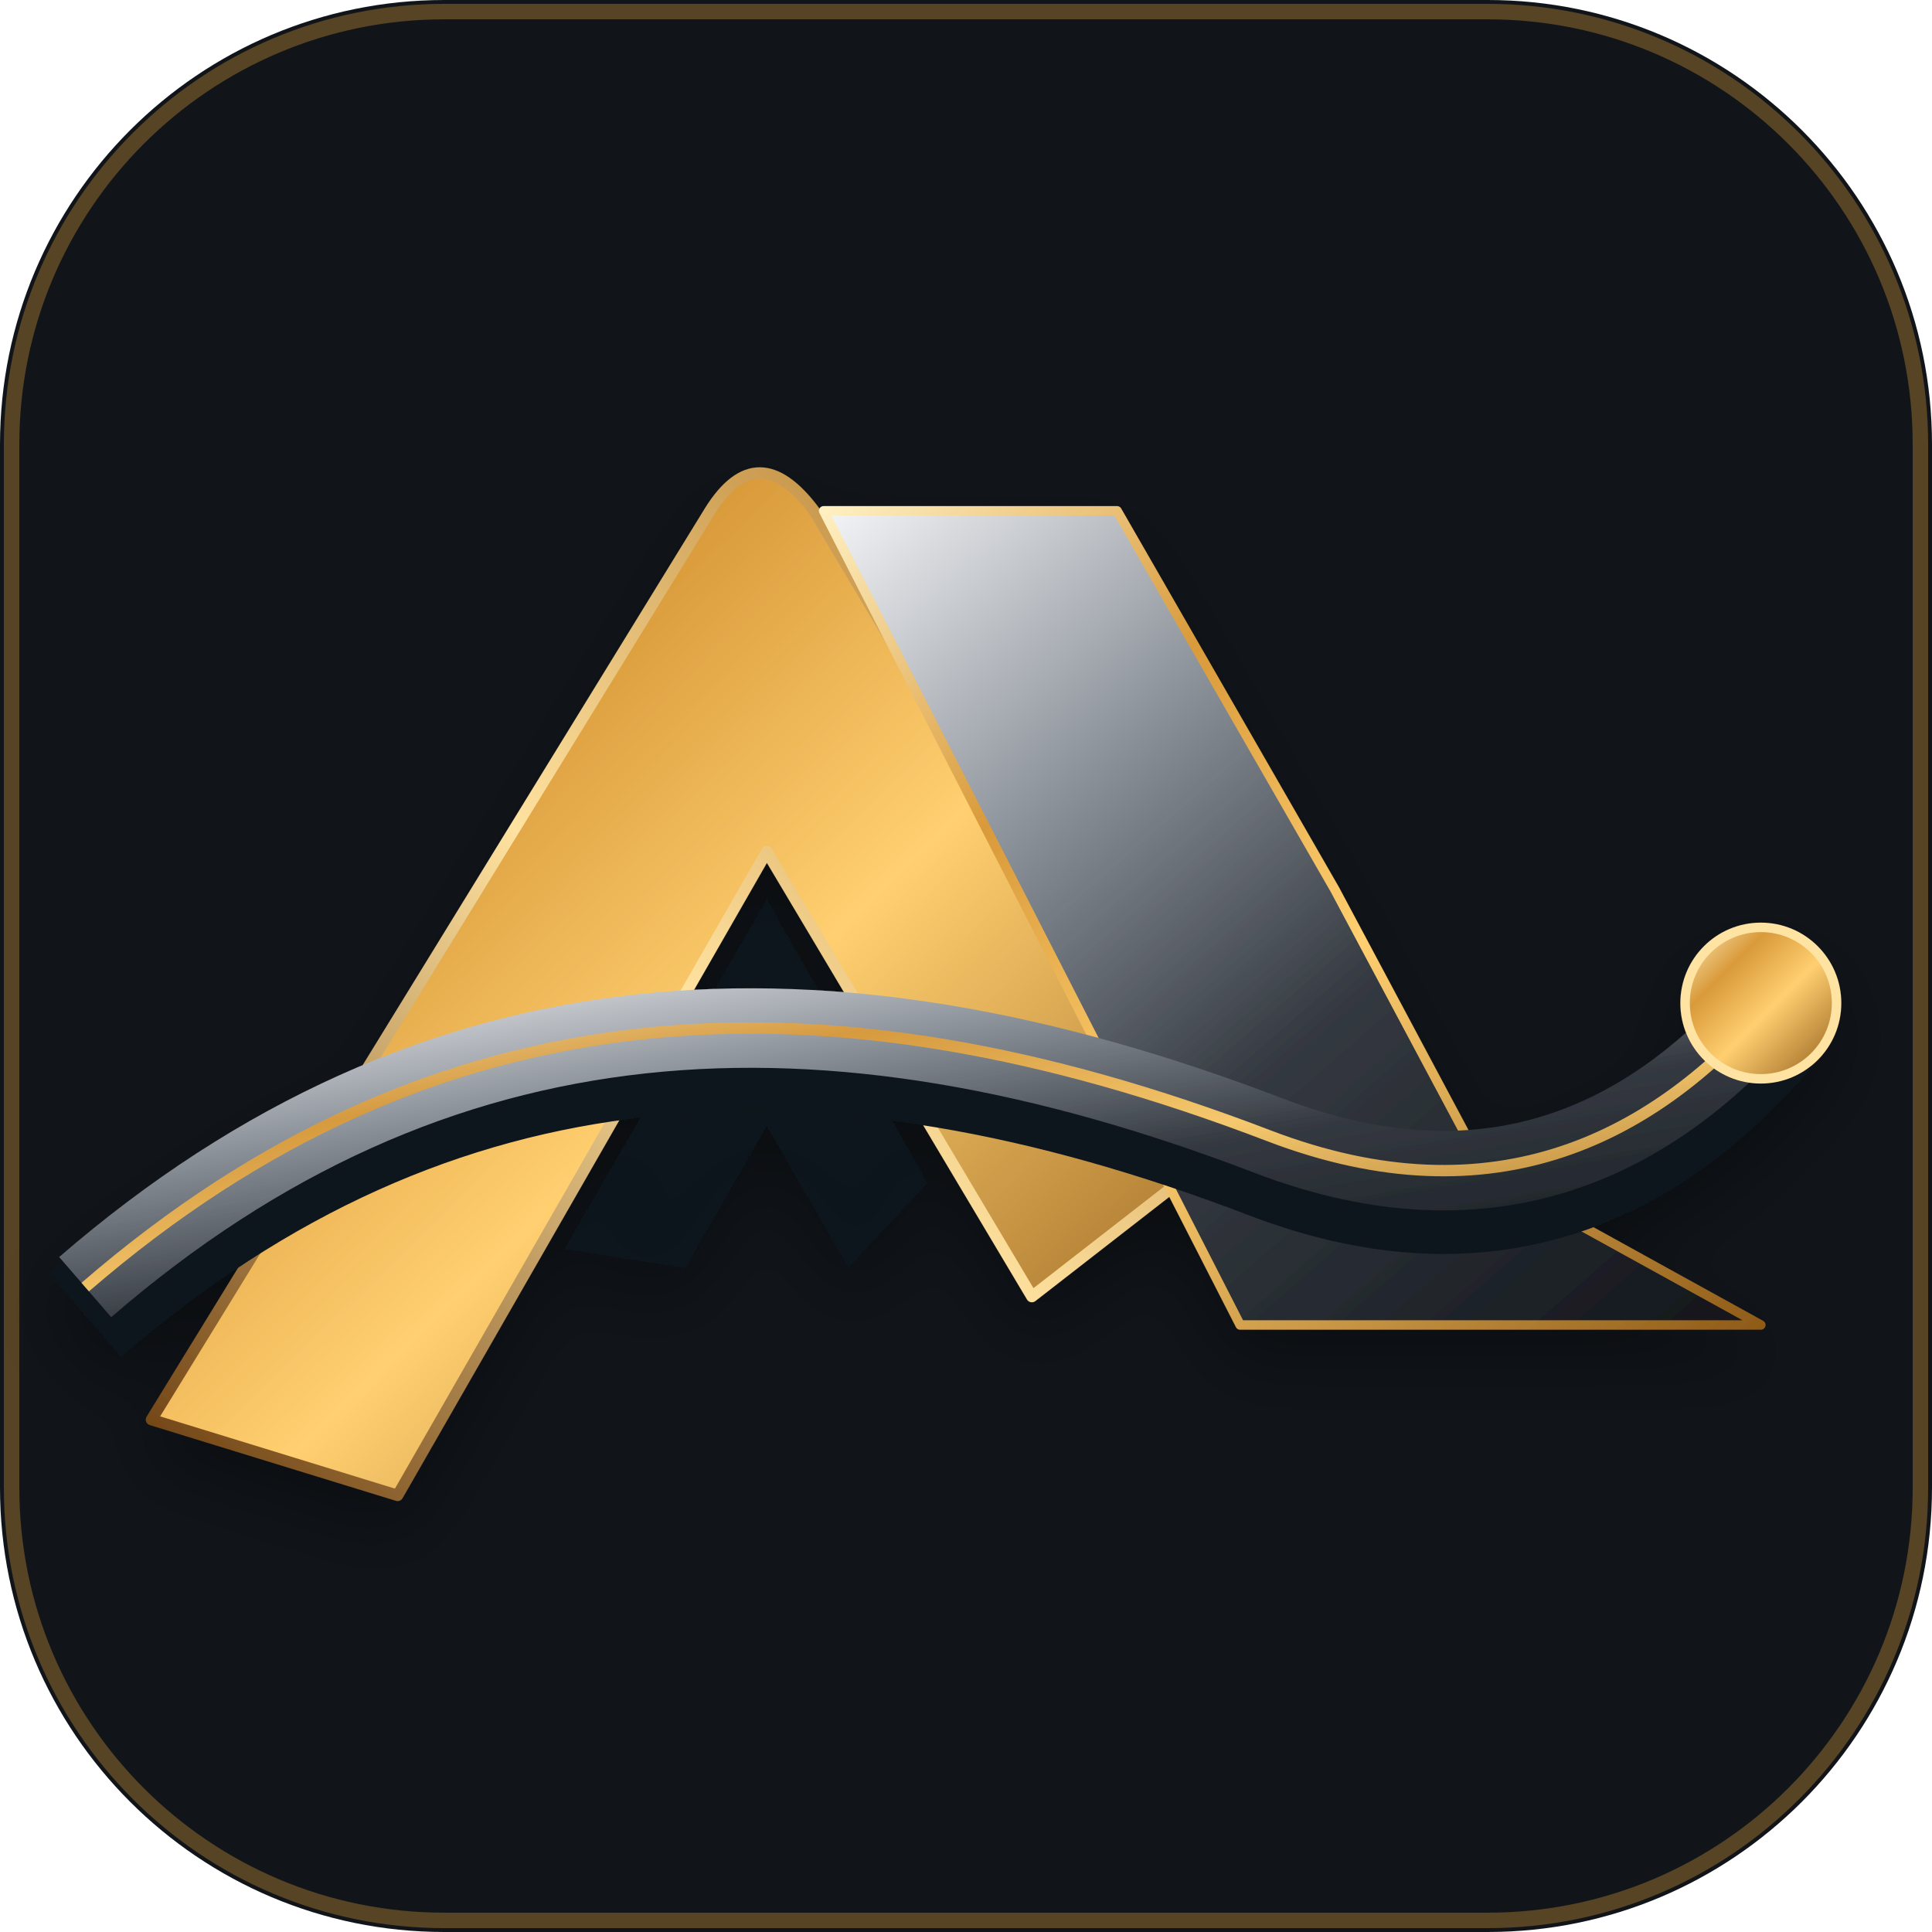
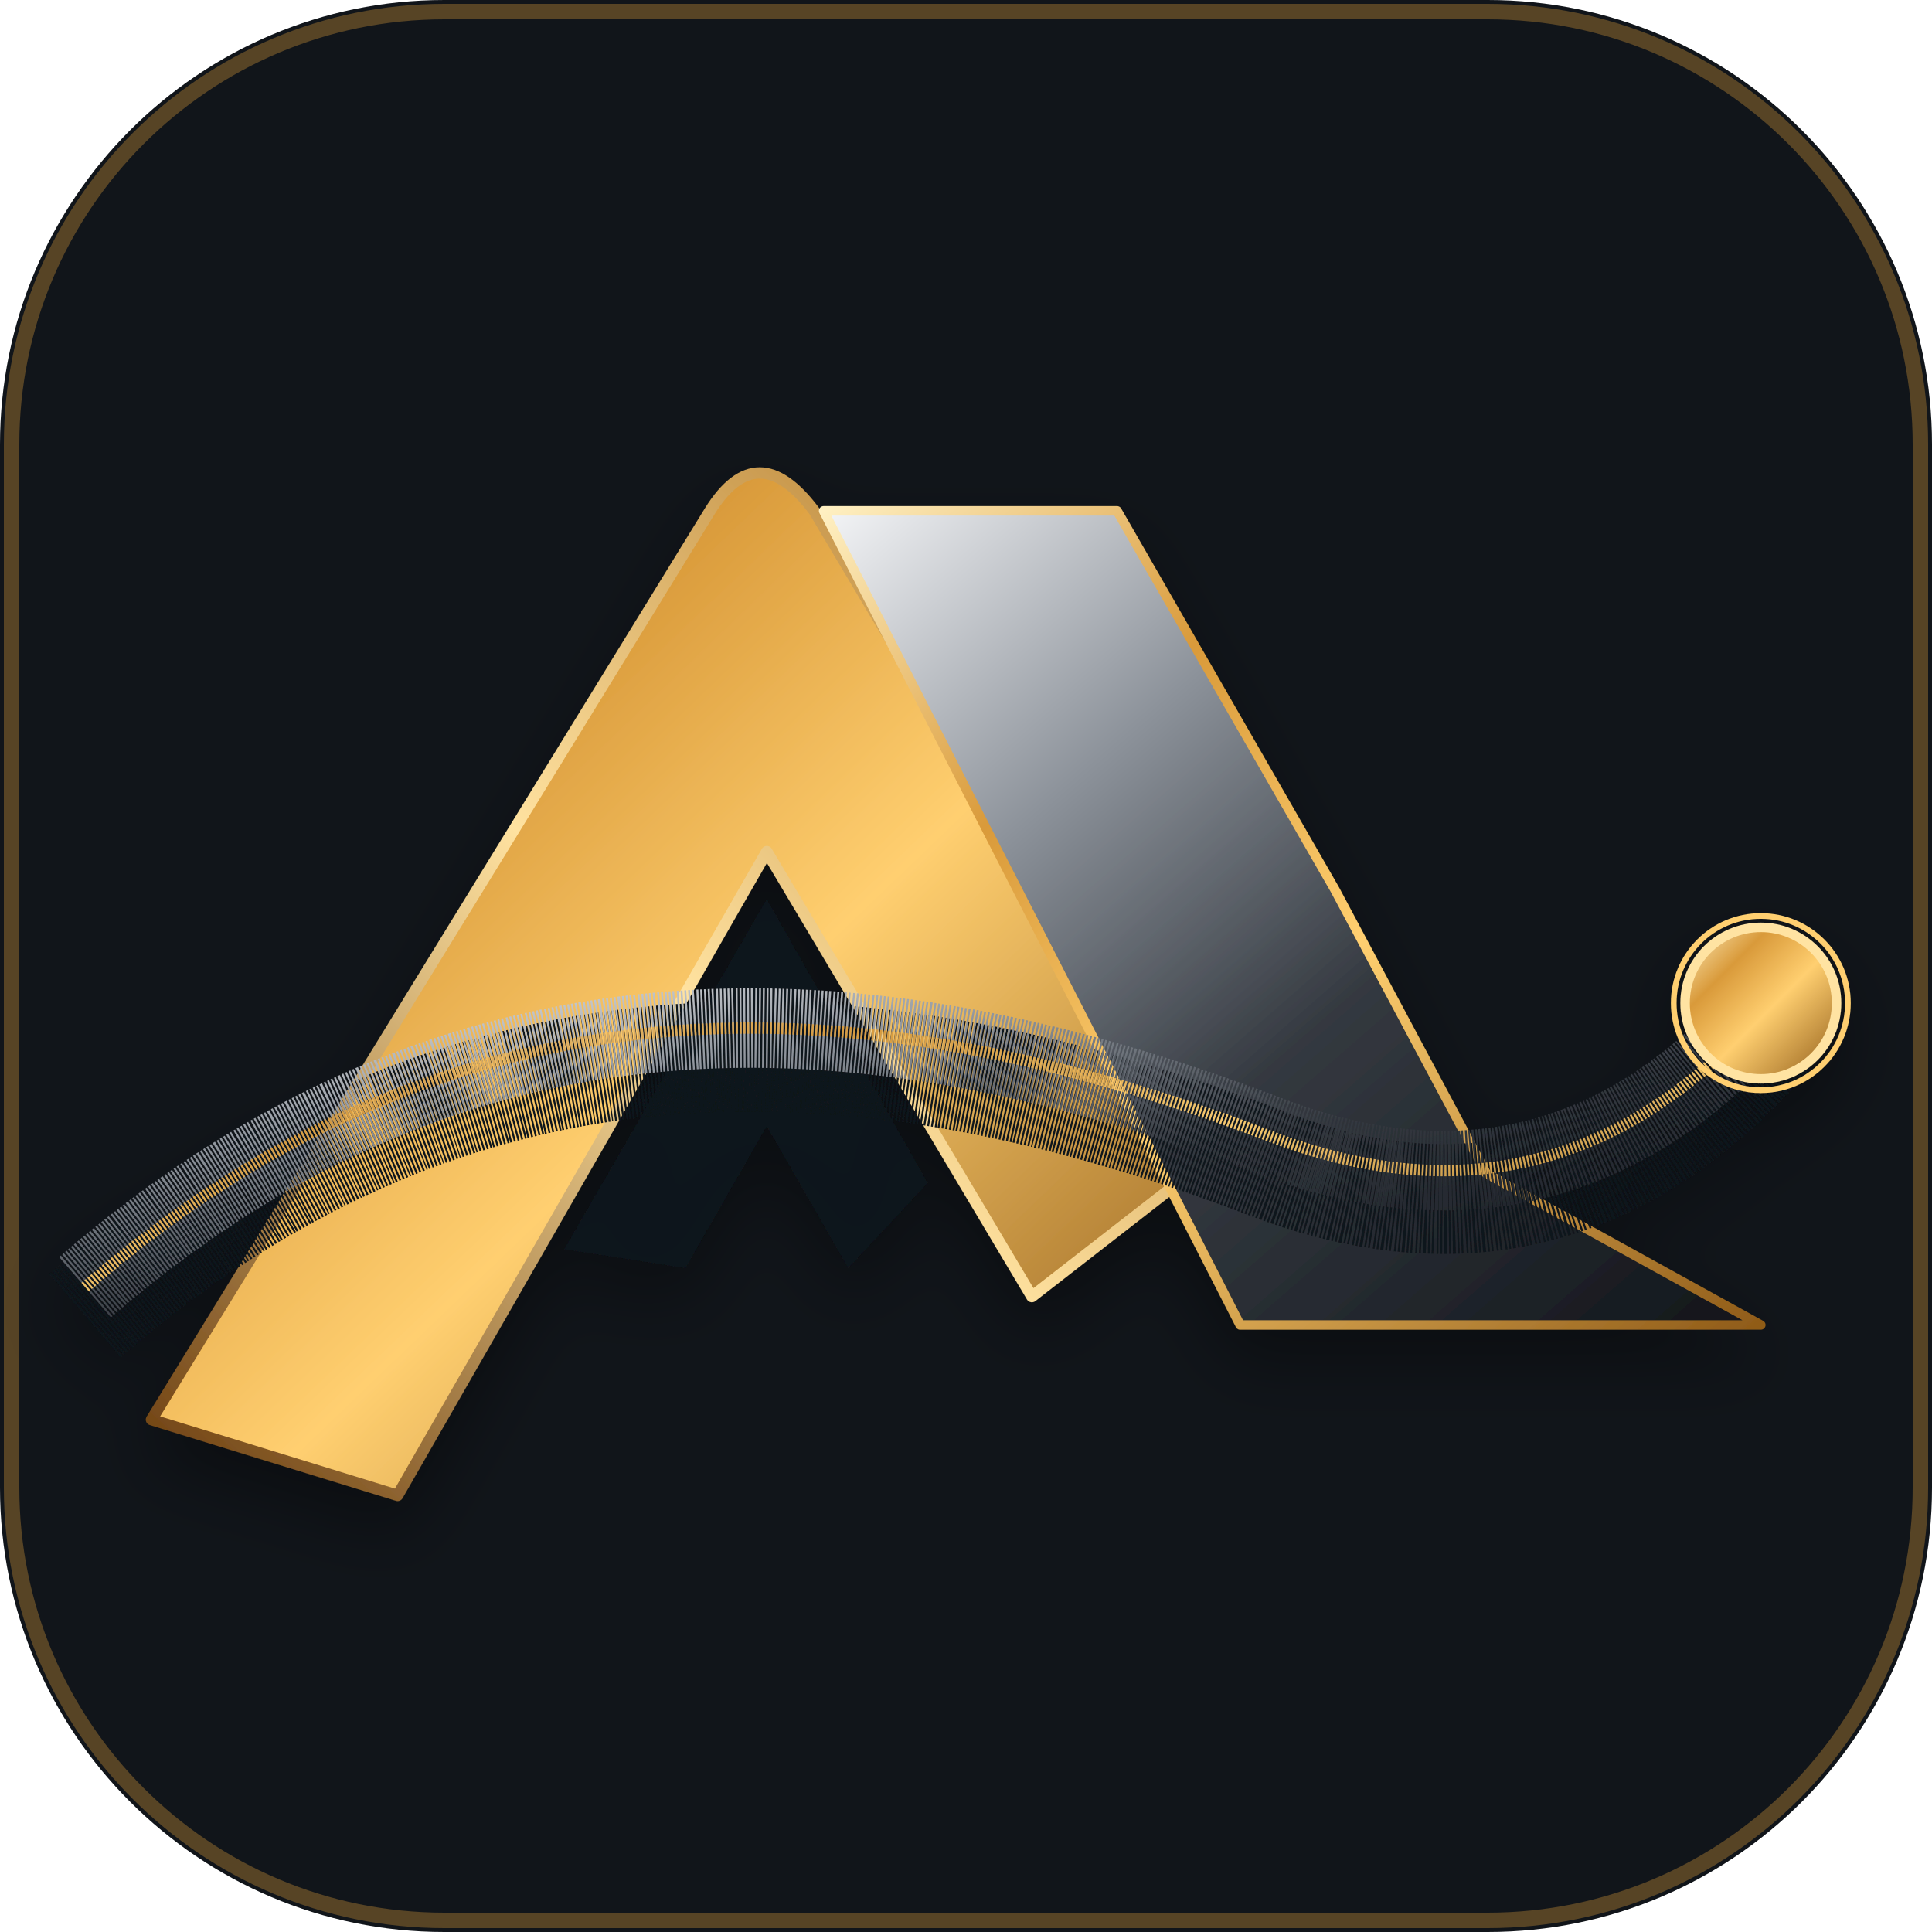
<svg xmlns="http://www.w3.org/2000/svg" viewBox="0 0 1000 1000" role="img" aria-label="ALI">
  <defs>
    <linearGradient id="gold" x1="0" y1="0" x2="1" y2="1">
      <stop offset="0" stop-color="#fff0c2" />
      <stop offset="0.28" stop-color="#d99a3a" />
      <stop offset="0.55" stop-color="#ffcf70" />
      <stop offset="1" stop-color="#8f5b18" />
    </linearGradient>
    <linearGradient id="steel" x1="0" y1="0" x2="1" y2="1">
      <stop offset="0" stop-color="#f4f5f7" />
      <stop offset="0.3" stop-color="#8c929a" />
      <stop offset="0.58" stop-color="#343940" />
      <stop offset="1" stop-color="#11151a" />
    </linearGradient>
    <linearGradient id="edge" x1="0" y1="1" x2="1" y2="0">
      <stop offset="0" stop-color="#6b3d0e" />
      <stop offset="0.5" stop-color="#ffe2a0" />
      <stop offset="1" stop-color="#a86c1b" />
    </linearGradient>
    <filter id="shadow" x="-30%" y="-30%" width="160%" height="180%">
      <feDropShadow dx="0" dy="18" stdDeviation="18" flood-opacity=".35" />
    </filter>
  </defs>
+   <style>
+   .p{transform-box:fill-box;transform-origin:50% 100%}
+   .gold-leg{animation:rise 0.65s 0.00s cubic-bezier(.2,.8,.2,1) backwards,breathe 6.90s 1.43s ease-in-out infinite}
+   .steel-leg{animation:rise 0.65s 0.12s cubic-bezier(.2,.8,.2,1) backwards}
+   .neg{animation:fade 0.39s 0.45s ease backwards}
+   .rib-shadow,.rib,.rib-line{stroke-dasharray:1;stroke-dashoffset:0;animation:draw 0.91s 0.36s cubic-bezier(.4,0,.2,1) backwards}
+   .rib-line{animation-delay:0.45s}
+   .orb{animation:fade 0.13s 0.36s backwards}
+   .halo{transform-box:fill-box;transform-origin:center;animation:fade 0.26s 1.30s backwards,pulse 2.6s 1.43s ease-out infinite}
+   .word{animation:rise2 0.59s 0.78s ease backwards}
+   @keyframes rise{from{opacity:0;transform:translateY(46px)}to{opacity:1;transform:none}}
+   @keyframes rise2{from{opacity:0;transform:translateY(14px)}to{opacity:1;transform:none}}
+   @keyframes fade{from{opacity:0}to{opacity:1}}
+   @keyframes draw{from{stroke-dashoffset:1}to{stroke-dashoffset:0}}
+   @keyframes breathe{0%,100%{filter:brightness(1)}50%{filter:brightness(1.22)}}
+   @keyframes pulse{0%{opacity:.7;transform:scale(1)}100%{opacity:0;transform:scale(2.1)}}
+   @media (prefers-reduced-motion:reduce){*{animation:none!important}}
+ </style>
  <rect width="1000" height="1000" rx="230" fill="#11151a" />
  <rect x="6" y="6" width="988" height="988" rx="224" fill="none" stroke="#d99a3a" stroke-opacity=".35" stroke-width="8" />
  <g transform="translate(-98 137) scale(.98)">
    <g filter="url(#shadow)" stroke-linejoin="round">
-       <path d="M180 610 L475 130 Q500 90 530 130 L735 475 L645 545 L505 310 L310 650 Z" fill="url(#gold)" stroke="url(#edge)" stroke-width="6" />
-       <path d="M535 130 L755 560 L1030 560 L885 480 L805 330 L690 130 Z" fill="url(#steel)" stroke="url(#gold)" stroke-width="5" />
-       <path d="M398 520 L505 335 L590 485 L548 530 L505 455 L462 530 Z" fill="#11151a" opacity=".9" />
-       <path d="M145 555 C330 395 535 385 770 475 C890 521 975 475 1035 405" fill="none" stroke="#11151a" stroke-width="58" />
-       <path d="M145 540 C330 380 535 370 770 460 C890 506 975 460 1035 390" fill="none" stroke="url(#steel)" stroke-width="42" />
-       <path d="M145 540 C330 380 535 370 770 460 C890 506 975 460 1035 390" fill="none" stroke="url(#gold)" stroke-width="6" opacity=".95" />
-       <circle cx="1030" cy="390" r="40" fill="url(#gold)" stroke="#ffe3a2" stroke-width="5" />
+       <path class="gold-leg" d="M180 610 L475 130 Q500 90 530 130 L735 475 L645 545 L505 310 L310 650 Z" fill="url(#gold)" stroke="url(#edge)" stroke-width="6" />
+       <path class="steel-leg" d="M535 130 L755 560 L1030 560 L885 480 L805 330 L690 130 Z" fill="url(#steel)" stroke="url(#gold)" stroke-width="5" />
+       <path class="neg" d="M398 520 L505 335 L590 485 L548 530 L505 455 L462 530 Z" fill="#11151a" opacity=".9" />
+       <path class="rib-shadow" pathLength="1" d="M145 555 C330 395 535 385 770 475 C890 521 975 475 1035 405" fill="none" stroke="#11151a" stroke-width="58" />
+       <path class="rib" pathLength="1" d="M145 540 C330 380 535 370 770 460 C890 506 975 460 1035 390" fill="none" stroke="url(#steel)" stroke-width="42" />
+       <path class="rib-line" pathLength="1" d="M145 540 C330 380 535 370 770 460 C890 506 975 460 1035 390" fill="none" stroke="url(#gold)" stroke-width="6" opacity=".95" />
+       <circle class="halo" cx="1030" cy="390" r="46" fill="none" stroke="#ffcf70" stroke-width="3" />
+       <g class="orb">
+         <circle cx="1030" cy="390" r="40" fill="url(#gold)" stroke="#ffe3a2" stroke-width="5">
+           <animateMotion dur="0.98s" begin="0.39s" fill="freeze" calcMode="spline" keyTimes="0;1" keySplines=".4 0 .2 1" path="M-885 150 C-700 -10 -495 -20 -260 70 C-140 116 -55 70 0 0" />
+         </circle>
+       </g>
    </g>
  </g>
</svg>
